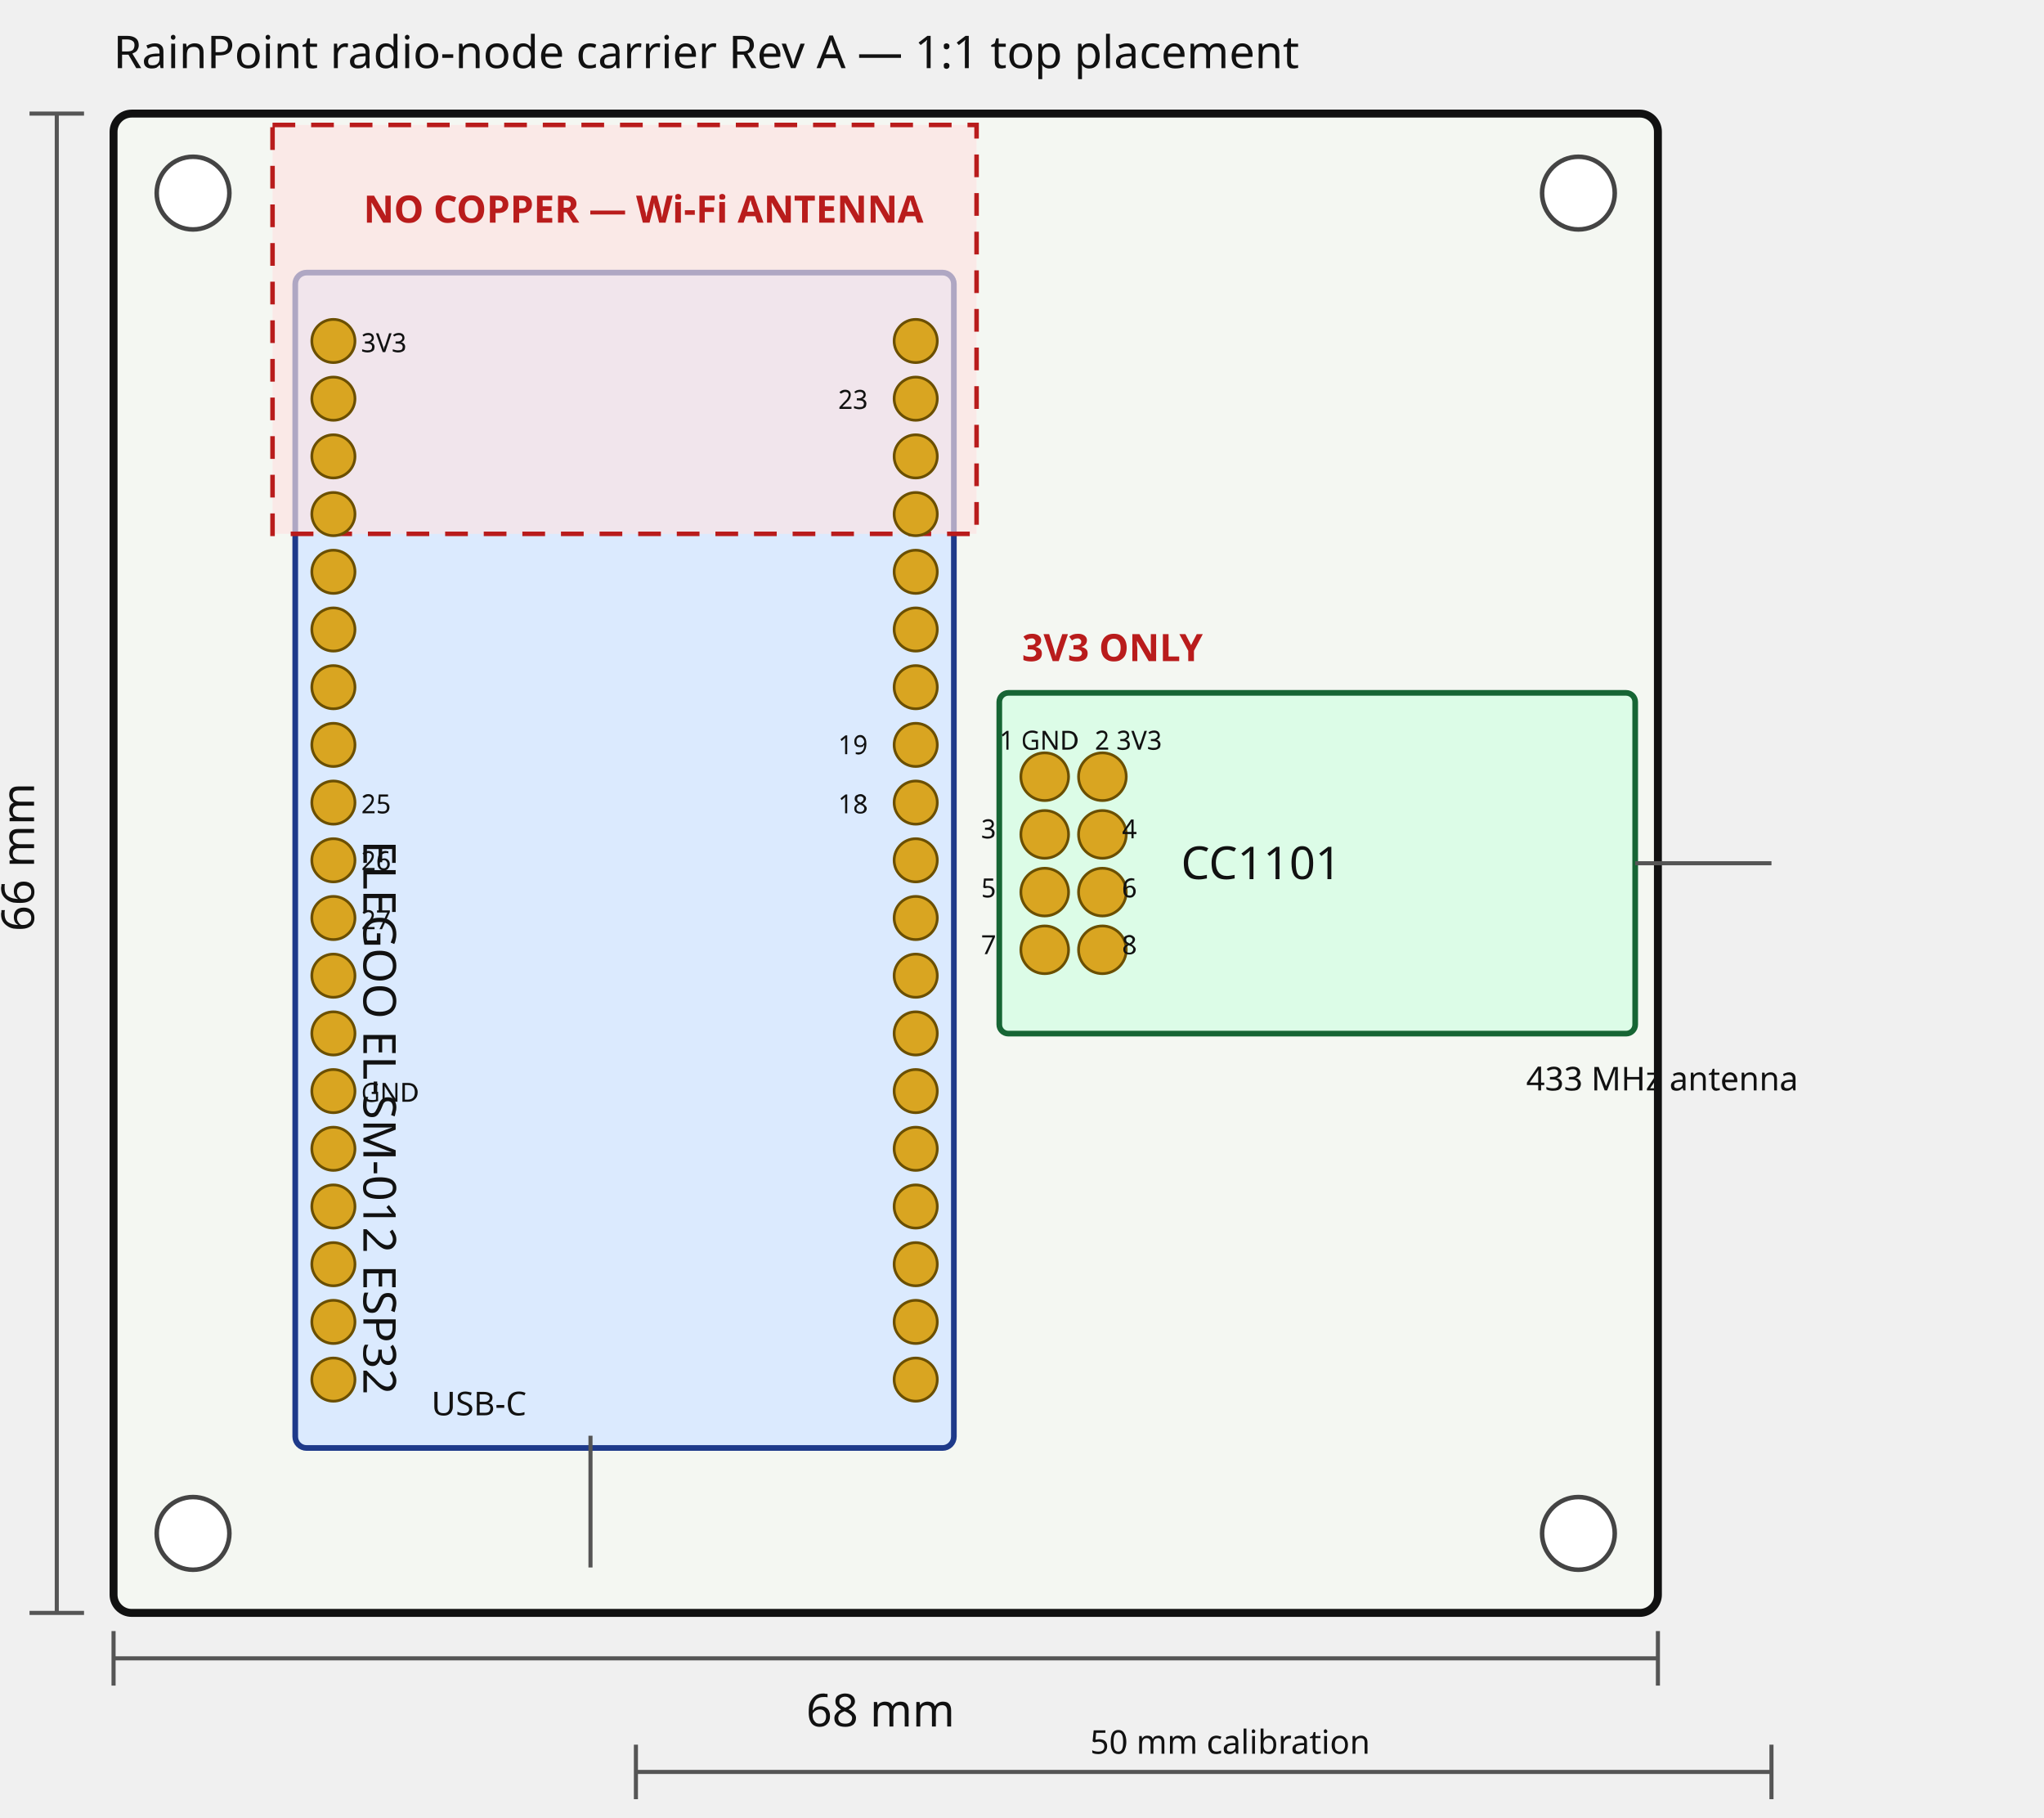
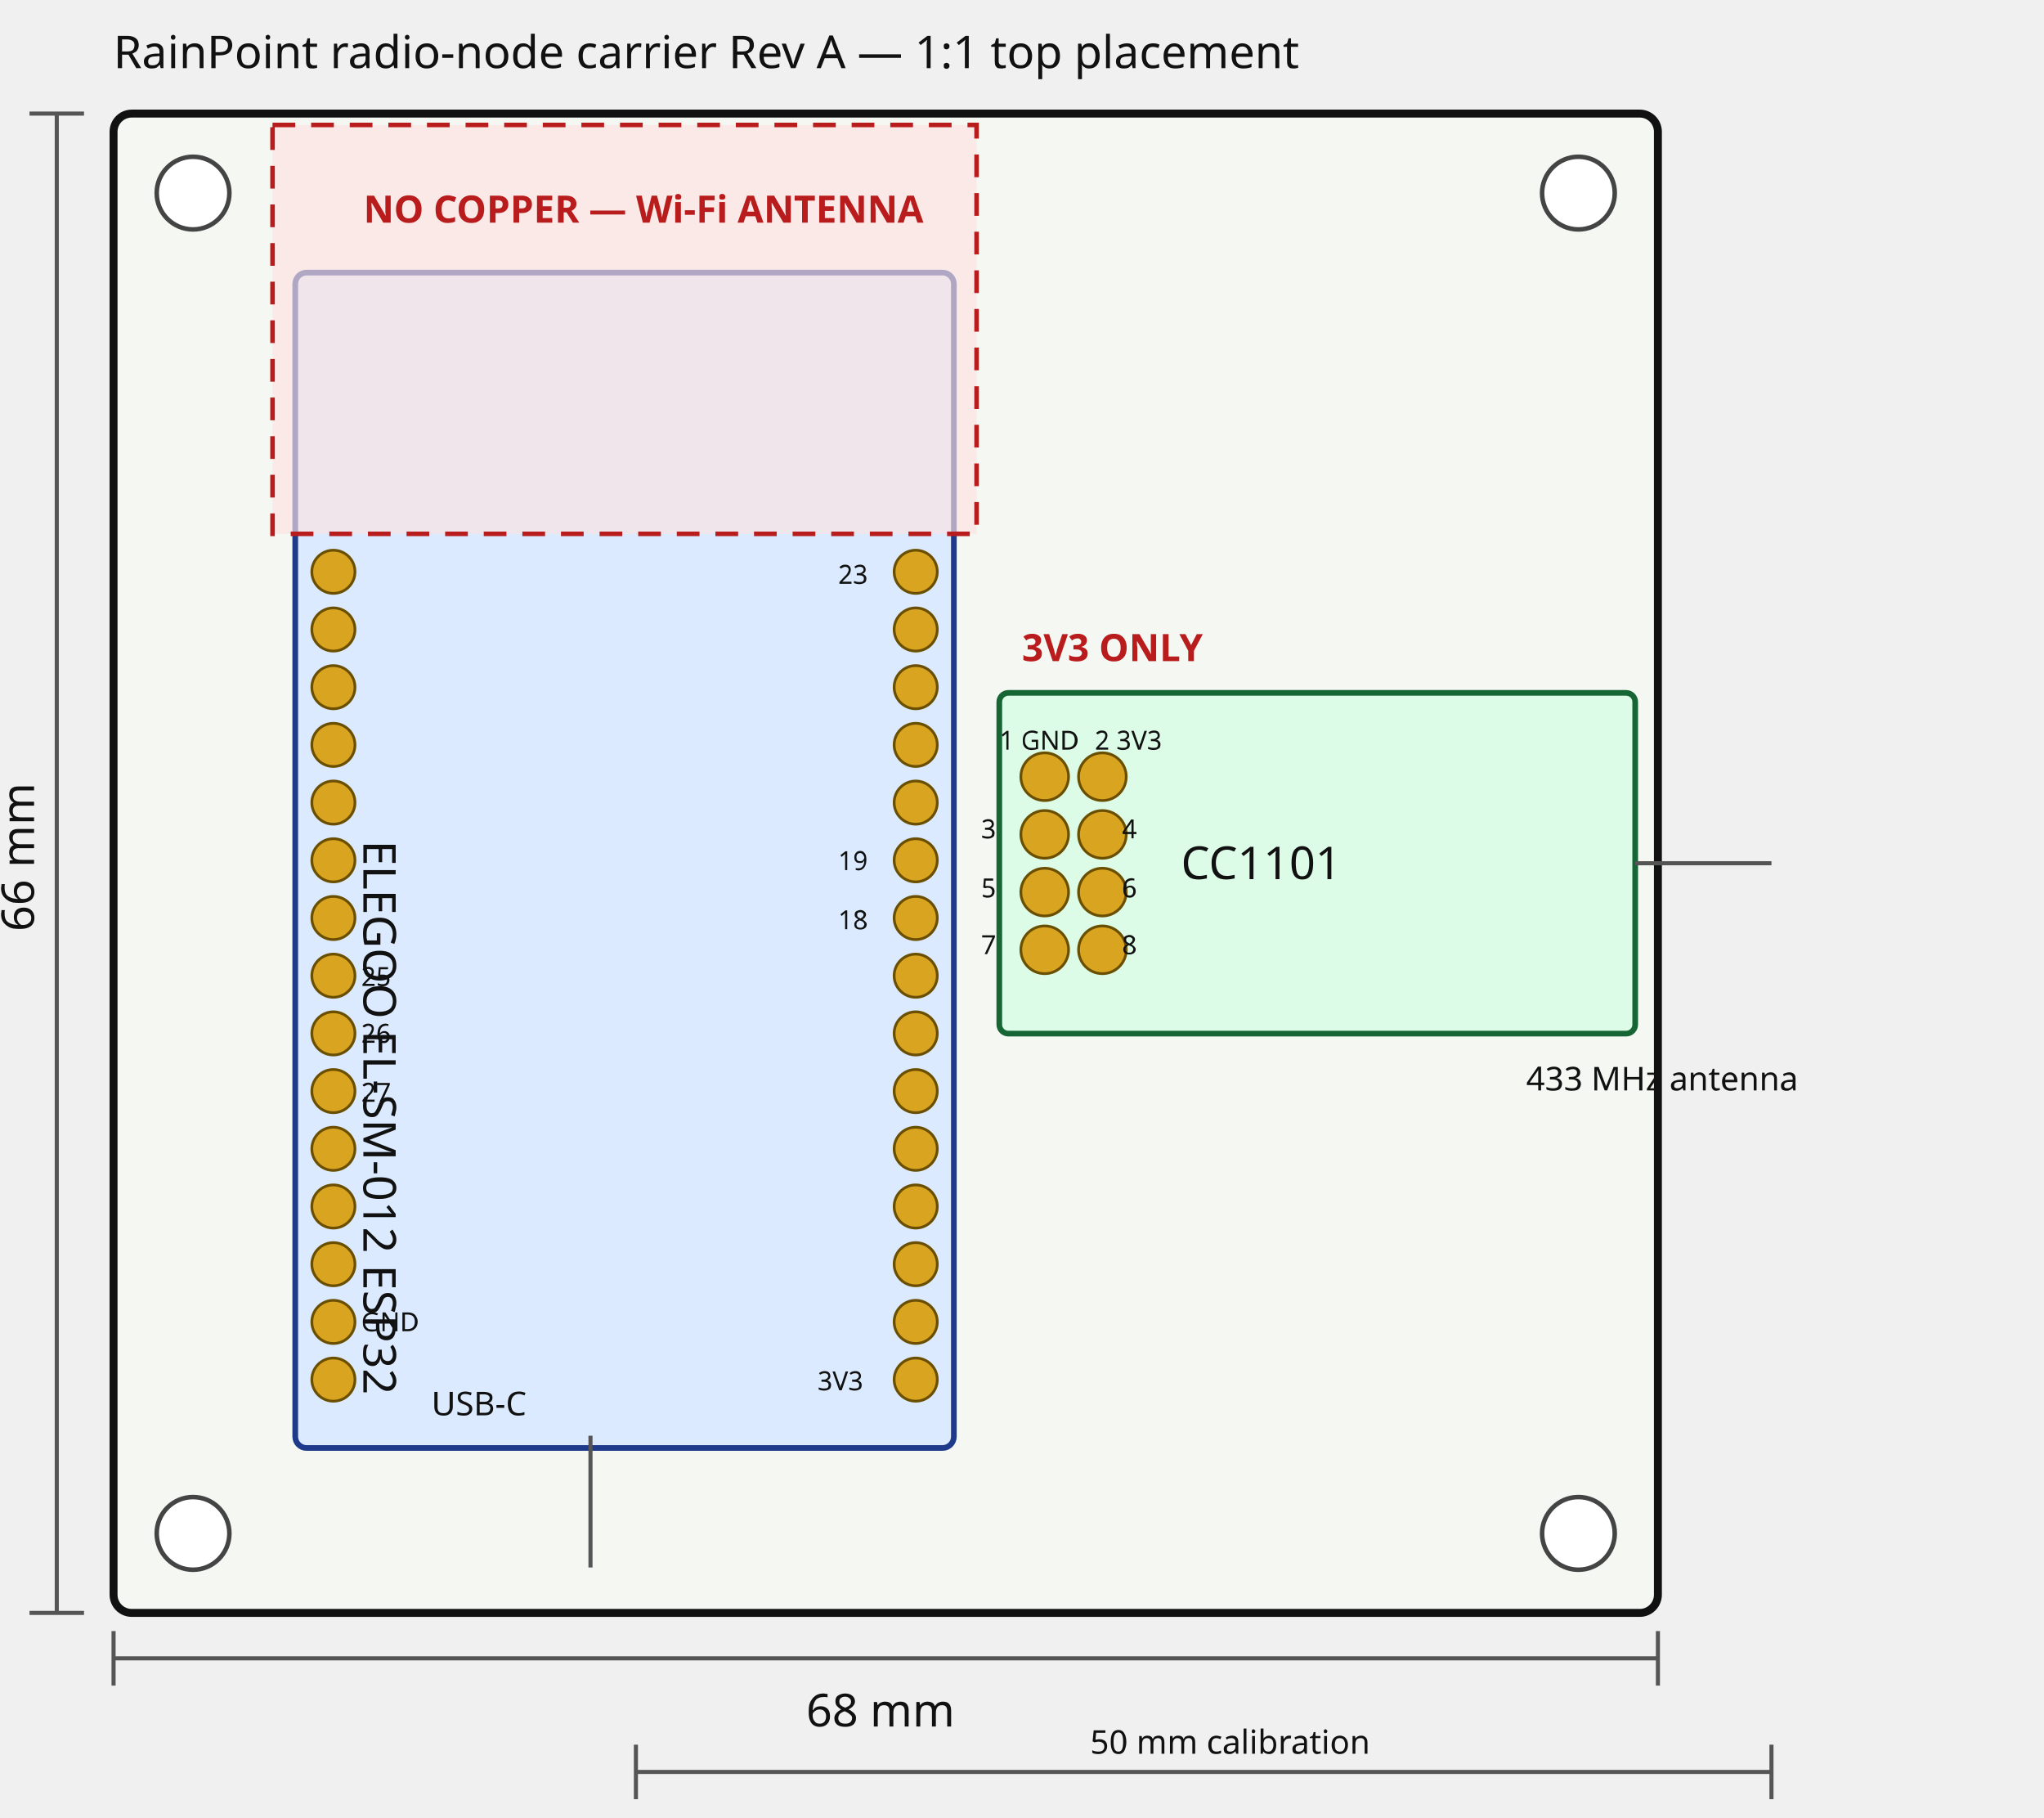
<svg xmlns="http://www.w3.org/2000/svg" width="90mm" height="80mm" viewBox="0 0 90 80">
  <style>
    .board { fill: #f4f7f2; stroke: #111; stroke-width: 0.35; }
    .module { fill: #dbeafe; stroke: #1e3a8a; stroke-width: 0.25; }
    .radio { fill: #dcfce7; stroke: #166534; stroke-width: 0.25; }
    .keepout { fill: #fee2e2; fill-opacity: 0.65; stroke: #b91c1c;
               stroke-width: 0.2; stroke-dasharray: 1 0.7; }
    .pad { fill: #d9a521; stroke: #6b4f00; stroke-width: 0.12; }
    .hole { fill: white; stroke: #444; stroke-width: 0.2; }
    .dim { fill: none; stroke: #555; stroke-width: 0.18; }
    .label { font-family: sans-serif; font-size: 2px; fill: #111; }
    .small { font-family: sans-serif; font-size: 1.45px; fill: #111; }
    .tiny { font-family: sans-serif; font-size: 1.15px; fill: #111; }
    .warning { font-family: sans-serif; font-size: 1.65px; font-weight: bold;
               fill: #b91c1c; }
  </style>
  <text x="5" y="3" class="label">RainPoint radio-node carrier Rev A — 1:1 top placement</text>
  <rect x="5" y="5" width="68" height="66" rx="0.8" class="board" />
  <g>
    <circle cx="8.5" cy="8.5" r="1.6" class="hole" />
    <circle cx="69.5" cy="8.5" r="1.6" class="hole" />
    <circle cx="8.5" cy="67.5" r="1.6" class="hole" />
    <circle cx="69.5" cy="67.5" r="1.6" class="hole" />
  </g>
  <rect x="13" y="12" width="29" height="51.74" rx="0.5" class="module" />
  <text x="16" y="37" class="label" transform="rotate(90 16 37)">ELEGOO EL-SM-012 ESP32</text>
  <text x="19" y="62.3" class="small">USB-C</text>
  <path d="M26 63.2 L26 69" class="dim" />
  <rect x="12" y="5.5" width="31" height="18" class="keepout" />
  <text x="16" y="9.8" class="warning">NO COPPER — Wi-Fi ANTENNA</text>
  <g id="esp32-left-header">
-     <circle cx="14.68" cy="15.01" r="0.95" class="pad" />
-     <circle cx="14.68" cy="17.55" r="0.95" class="pad" />
-     <circle cx="14.68" cy="20.09" r="0.95" class="pad" />
-     <circle cx="14.68" cy="22.63" r="0.95" class="pad" />
    <circle cx="14.68" cy="25.17" r="0.95" class="pad" />
    <circle cx="14.68" cy="27.71" r="0.95" class="pad" />
    <circle cx="14.68" cy="30.25" r="0.95" class="pad" />
    <circle cx="14.68" cy="32.79" r="0.95" class="pad" />
    <circle cx="14.68" cy="35.33" r="0.95" class="pad" />
    <circle cx="14.68" cy="37.87" r="0.95" class="pad" />
    <circle cx="14.68" cy="40.41" r="0.95" class="pad" />
    <circle cx="14.68" cy="42.95" r="0.95" class="pad" />
    <circle cx="14.68" cy="45.49" r="0.95" class="pad" />
    <circle cx="14.68" cy="48.03" r="0.95" class="pad" />
    <circle cx="14.68" cy="50.57" r="0.95" class="pad" />
    <circle cx="14.68" cy="53.11" r="0.95" class="pad" />
    <circle cx="14.68" cy="55.65" r="0.95" class="pad" />
    <circle cx="14.68" cy="58.19" r="0.95" class="pad" />
    <circle cx="14.68" cy="60.73" r="0.95" class="pad" />
  </g>
  <g id="esp32-right-header">
-     <circle cx="40.32" cy="15.01" r="0.95" class="pad" />
-     <circle cx="40.32" cy="17.55" r="0.95" class="pad" />
-     <circle cx="40.32" cy="20.09" r="0.95" class="pad" />
-     <circle cx="40.32" cy="22.63" r="0.95" class="pad" />
    <circle cx="40.32" cy="25.17" r="0.95" class="pad" />
    <circle cx="40.32" cy="27.71" r="0.95" class="pad" />
    <circle cx="40.32" cy="30.25" r="0.95" class="pad" />
    <circle cx="40.32" cy="32.79" r="0.95" class="pad" />
    <circle cx="40.32" cy="35.33" r="0.95" class="pad" />
    <circle cx="40.32" cy="37.87" r="0.95" class="pad" />
    <circle cx="40.32" cy="40.41" r="0.95" class="pad" />
    <circle cx="40.32" cy="42.95" r="0.95" class="pad" />
    <circle cx="40.32" cy="45.49" r="0.95" class="pad" />
    <circle cx="40.32" cy="48.03" r="0.95" class="pad" />
    <circle cx="40.32" cy="50.57" r="0.95" class="pad" />
    <circle cx="40.32" cy="53.11" r="0.95" class="pad" />
    <circle cx="40.32" cy="55.65" r="0.95" class="pad" />
    <circle cx="40.32" cy="58.19" r="0.95" class="pad" />
    <circle cx="40.32" cy="60.73" r="0.95" class="pad" />
  </g>
-   <text x="15.9" y="15.5" class="tiny">3V3</text>
-   <text x="15.9" y="35.8" class="tiny">25</text>
-   <text x="15.9" y="38.3" class="tiny">26</text>
-   <text x="15.9" y="40.9" class="tiny">27</text>
-   <text x="15.9" y="48.5" class="tiny">GND</text>
-   <text x="36.9" y="18.0" class="tiny">23</text>
-   <text x="36.9" y="33.2" class="tiny">19</text>
-   <text x="36.9" y="35.8" class="tiny">18</text>
+   <text x="15.9" y="43.4" class="tiny">25</text>
+   <text x="15.9" y="45.9" class="tiny">26</text>
+   <text x="15.9" y="48.5" class="tiny">27</text>
+   <text x="15.9" y="58.6" class="tiny">GND</text>
+   <text x="36.9" y="25.7" class="tiny">23</text>
+   <text x="36.9" y="38.3" class="tiny">19</text>
+   <text x="36.9" y="40.9" class="tiny">18</text>
+   <text x="36.0" y="61.2" class="tiny">3V3</text>
  <rect x="44" y="30.5" width="28" height="15" rx="0.4" class="radio" />
  <text x="52" y="38.7" class="label">CC1101</text>
  <path d="M72 38 L78 38" class="dim" />
  <text x="67.2" y="48" class="small">433 MHz antenna</text>
  <g>
    <circle cx="46" cy="34.19" r="1.05" class="pad" />
    <circle cx="48.54" cy="34.19" r="1.05" class="pad" />
    <circle cx="46" cy="36.73" r="1.05" class="pad" />
    <circle cx="48.54" cy="36.73" r="1.05" class="pad" />
    <circle cx="46" cy="39.27" r="1.05" class="pad" />
    <circle cx="48.54" cy="39.27" r="1.05" class="pad" />
    <circle cx="46" cy="41.81" r="1.05" class="pad" />
    <circle cx="48.54" cy="41.81" r="1.05" class="pad" />
  </g>
  <text x="44.0" y="33.0" class="tiny">1 GND</text>
  <text x="48.2" y="33.0" class="tiny">2 3V3</text>
  <text x="43.2" y="36.9" class="tiny">3</text>
  <text x="49.4" y="36.9" class="tiny">4</text>
  <text x="43.2" y="39.5" class="tiny">5</text>
  <text x="49.4" y="39.5" class="tiny">6</text>
  <text x="43.2" y="42.0" class="tiny">7</text>
  <text x="49.4" y="42.0" class="tiny">8</text>
  <text x="45" y="29.1" class="warning">3V3 ONLY</text>
  <path d="M5 73 L73 73 M5 71.8 L5 74.2 M73 71.8 L73 74.2" class="dim" />
  <text x="35.5" y="76" class="label">68 mm</text>
  <path d="M2.5 5 L2.5 71 M1.3 5 L3.7 5 M1.3 71 L3.7 71" class="dim" />
  <text x="1.5" y="41" class="label" transform="rotate(-90 1.5 41)">66 mm</text>
  <path d="M28 78 L78 78 M28 76.8 L28 79.2 M78 76.8 L78 79.2" class="dim" />
  <text x="48" y="77.2" class="small">50 mm calibration</text>
</svg>
